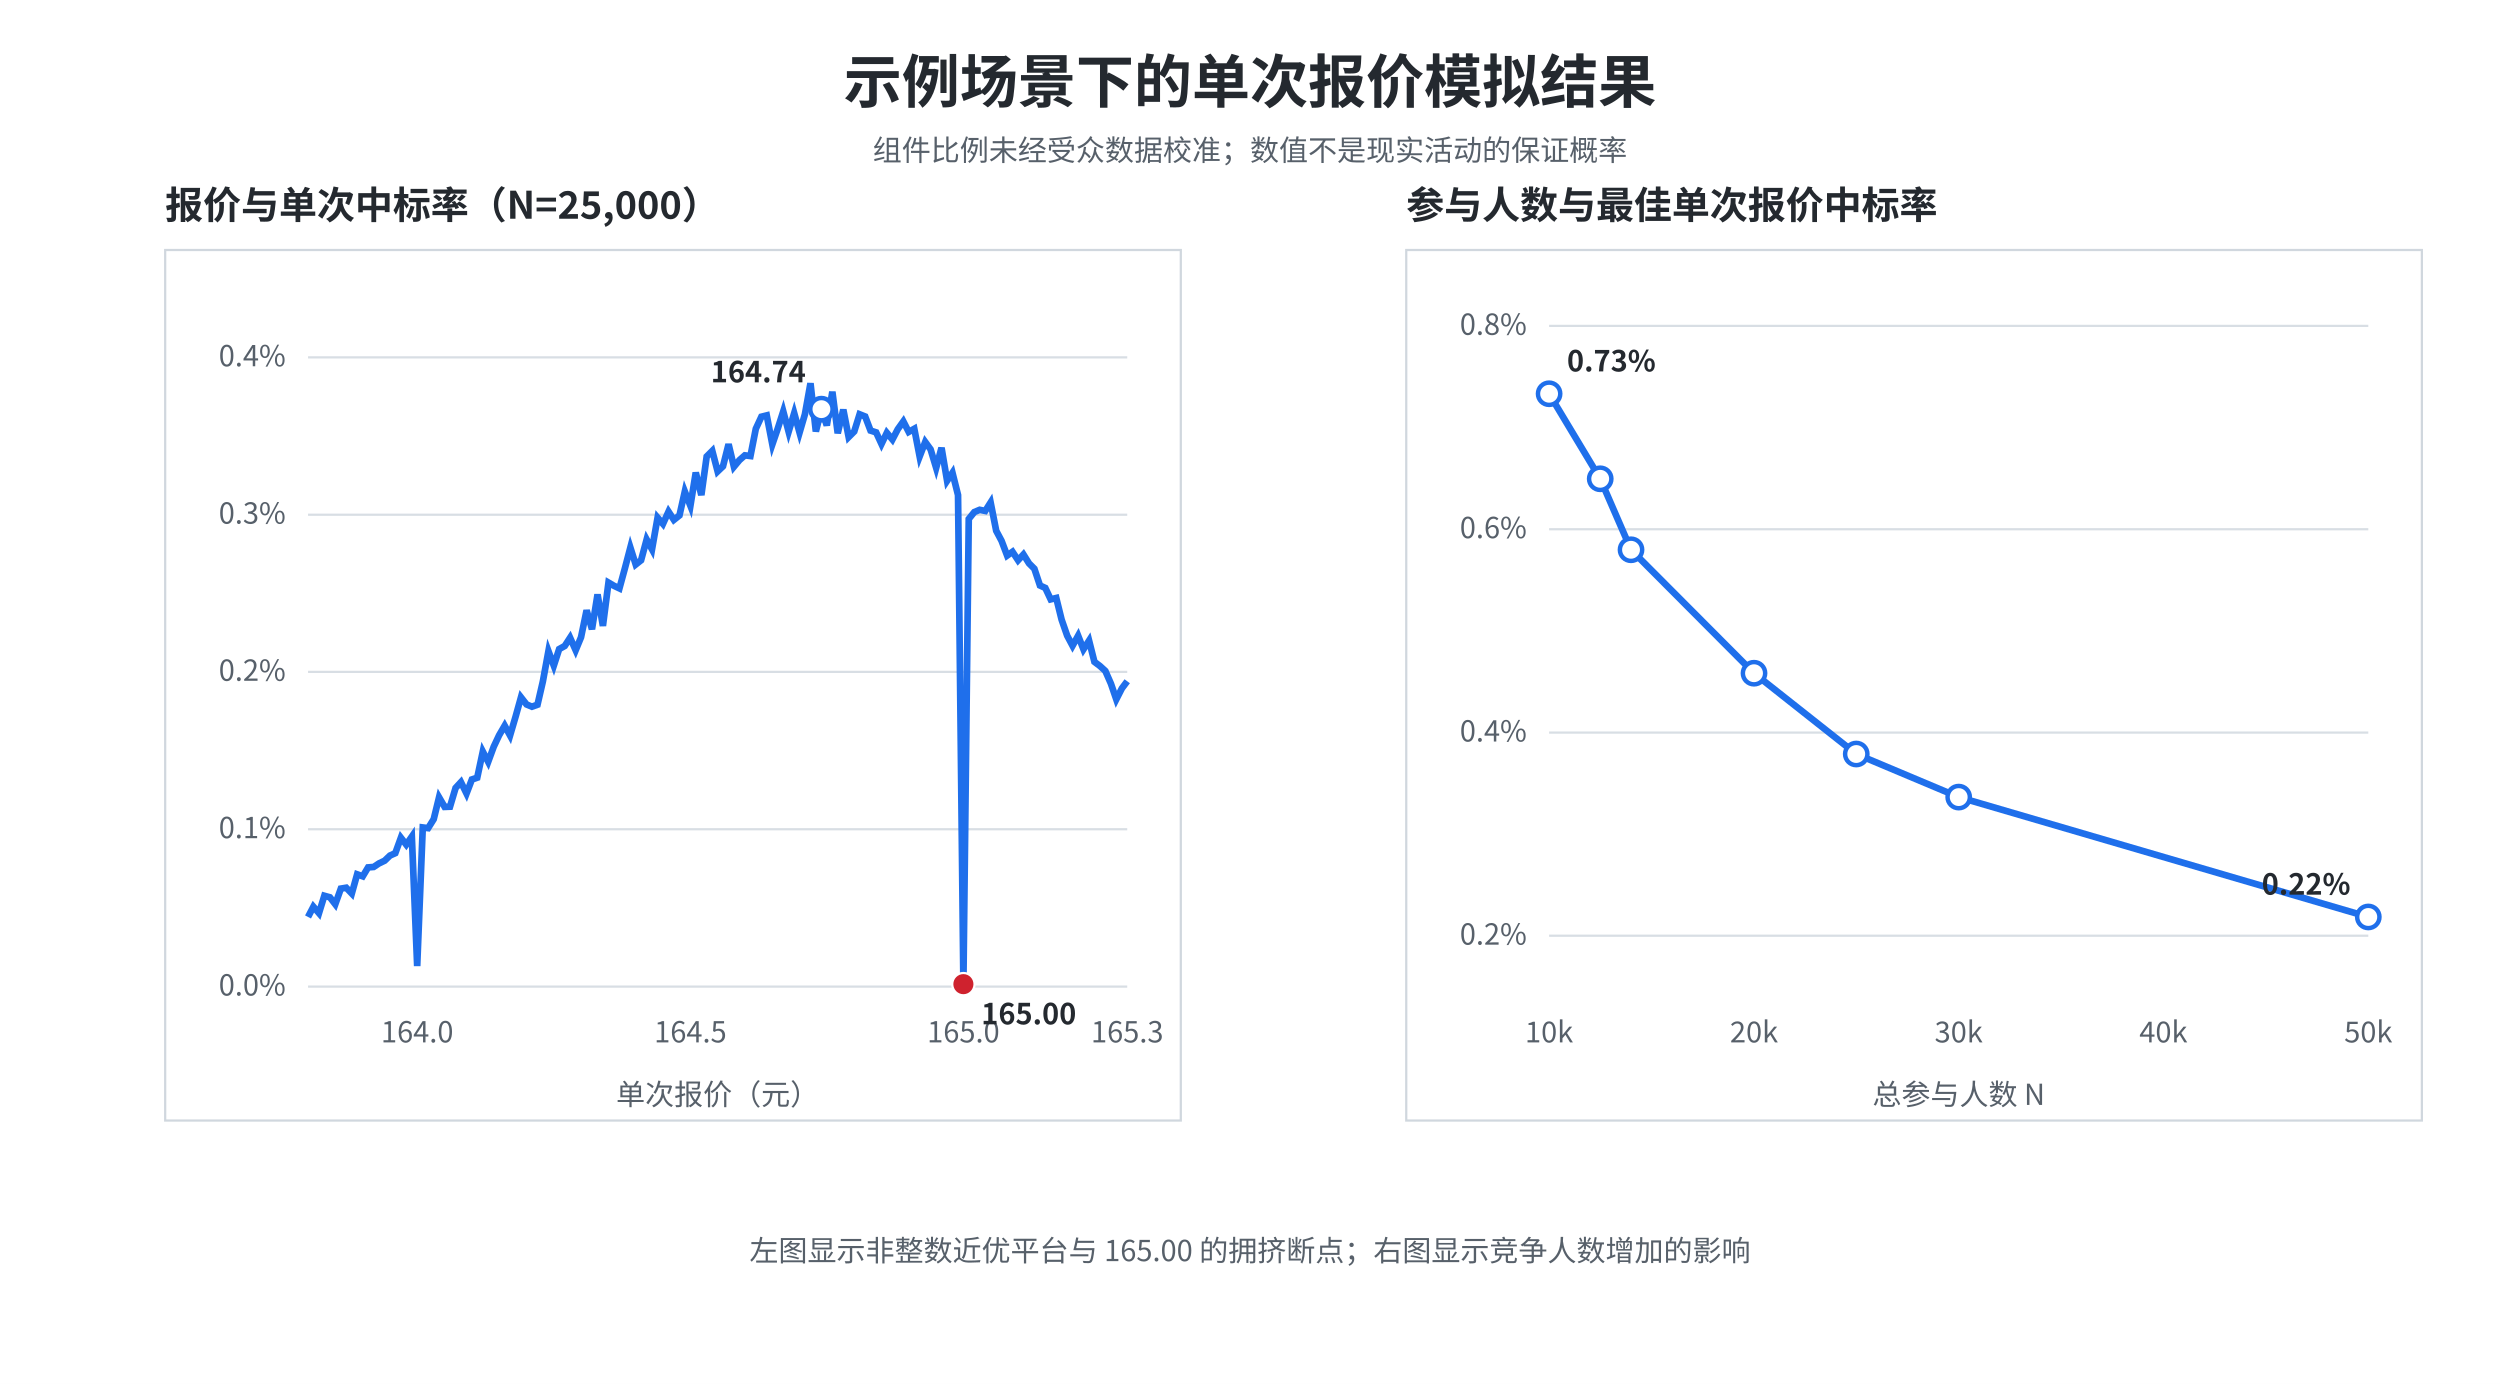
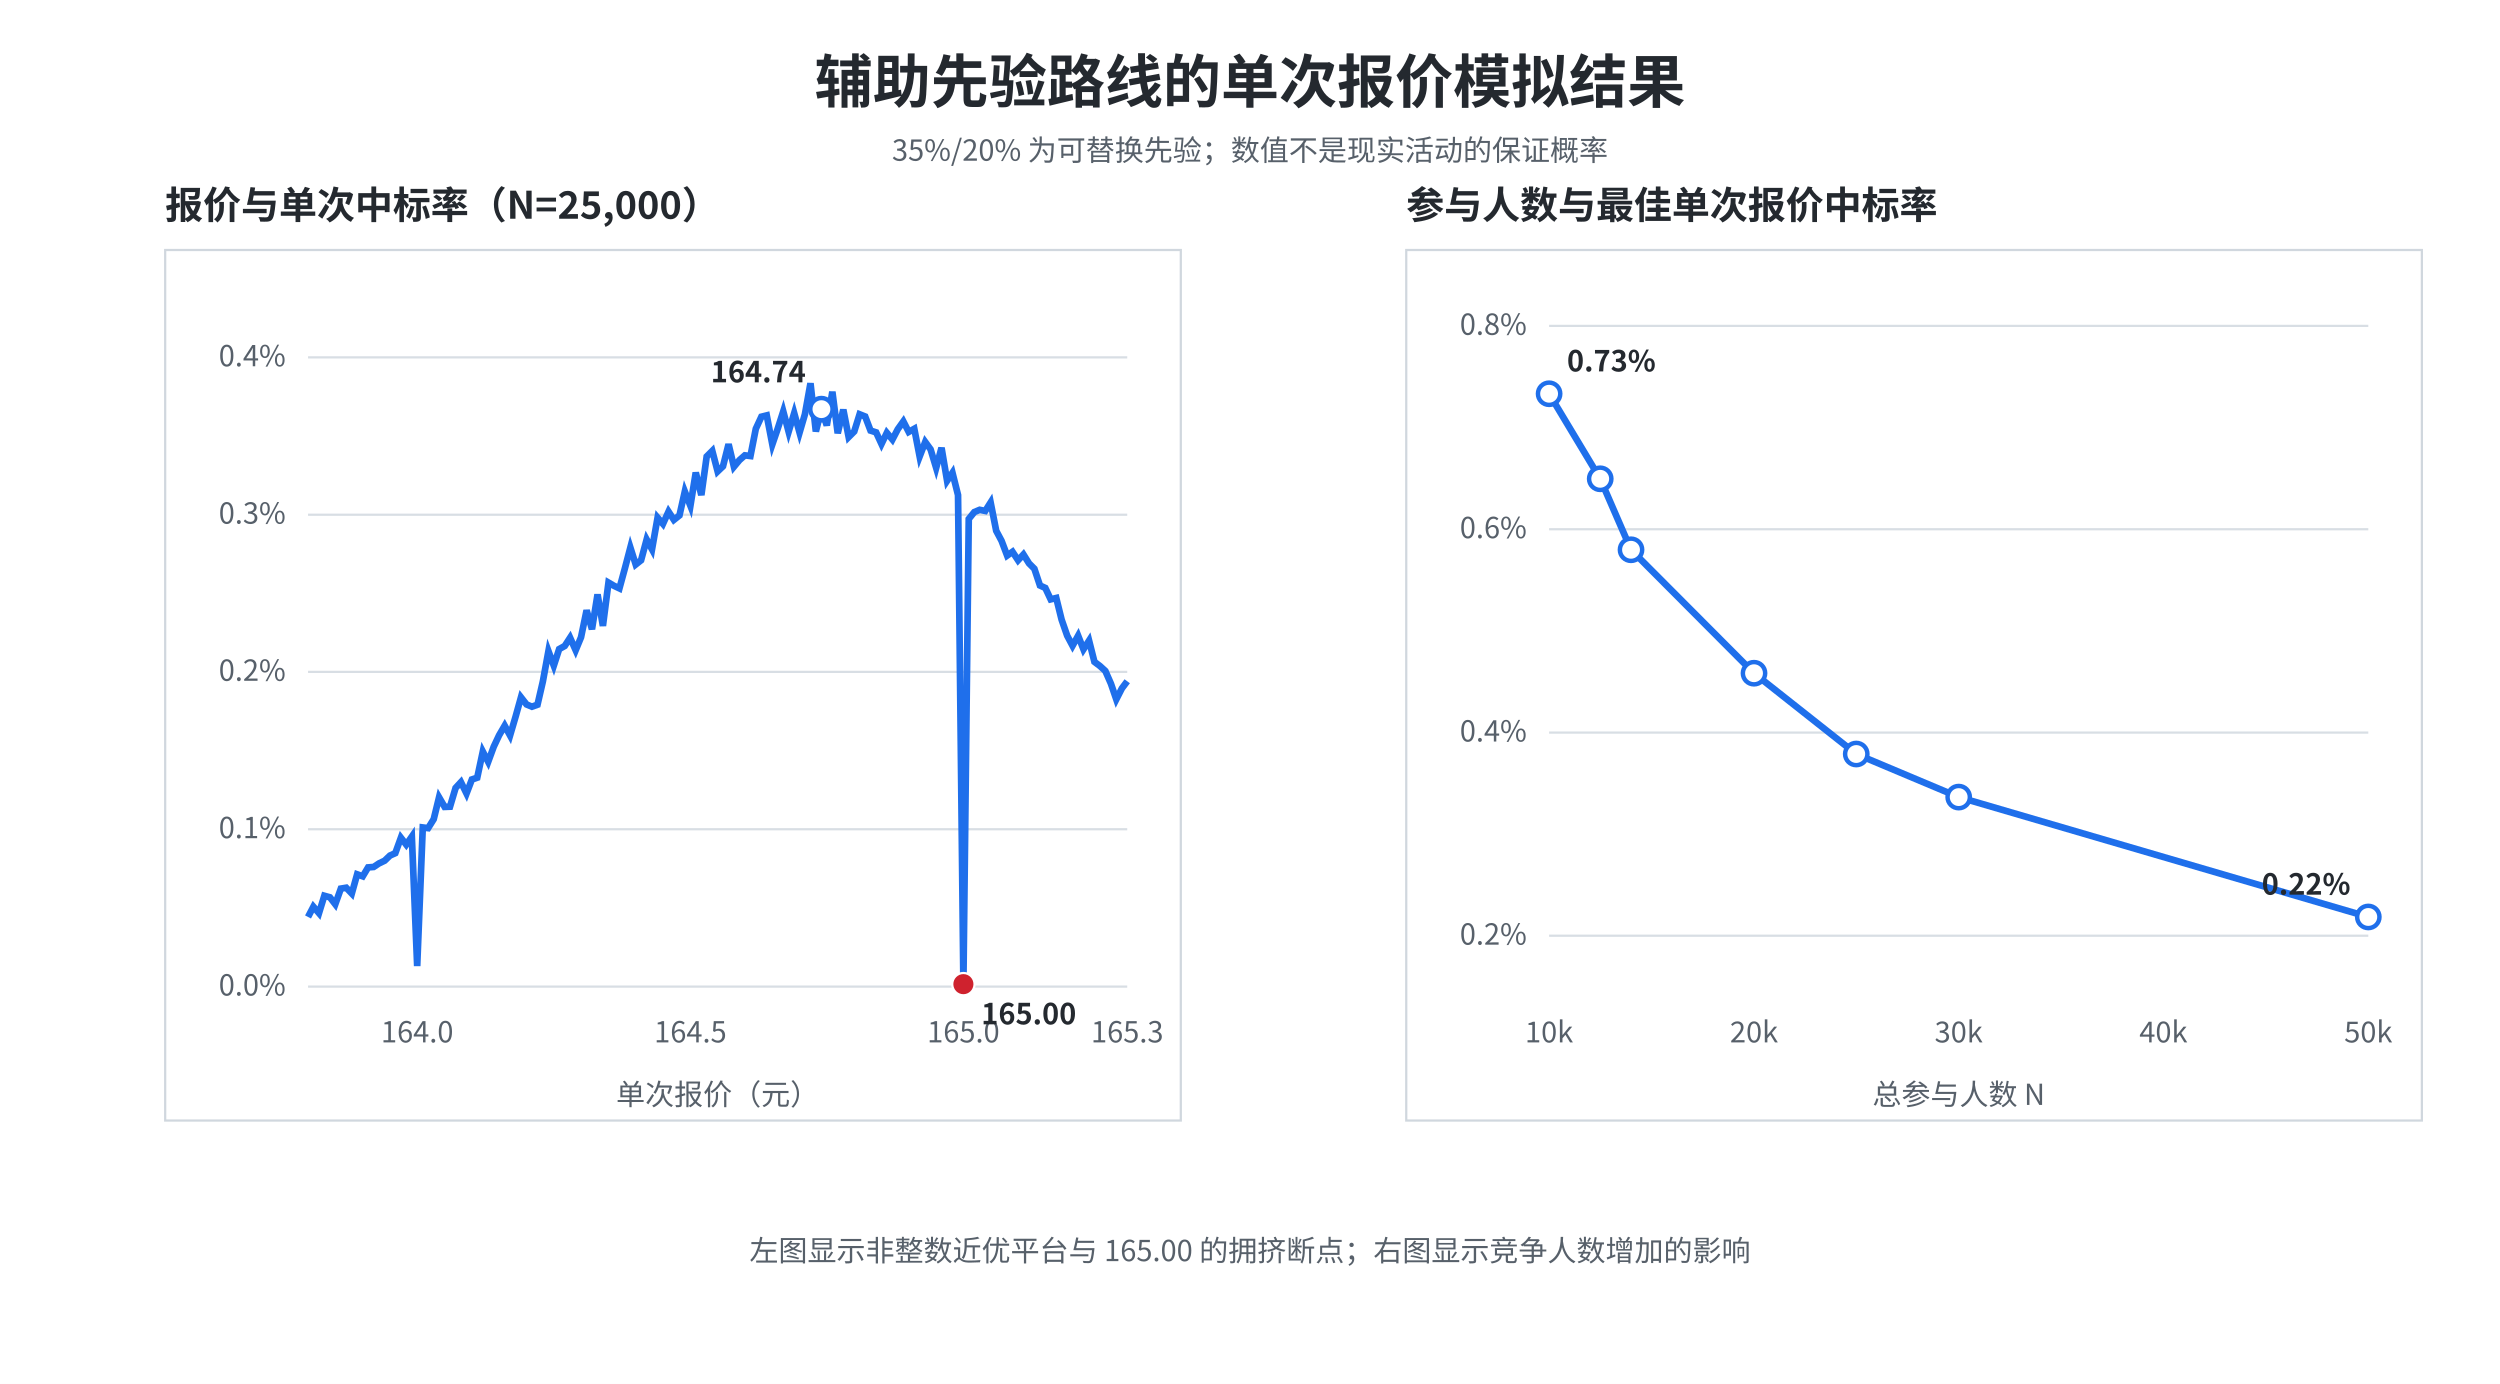
<svg xmlns="http://www.w3.org/2000/svg" width="1120" height="620" viewBox="0 0 1120 620" role="img" aria-labelledby="title desc">
  <style>
text{font-family:-apple-system,BlinkMacSystemFont,"Segoe UI","Noto Sans CJK SC","Microsoft YaHei",sans-serif;fill:#24292f}
.title{font-size:26px;font-weight:600}.subtitle{font-size:17px;font-weight:600}.axis{font-size:13px;fill:#57606a}.value{font-size:13px;font-weight:600}.grid{stroke:#d8dee4;stroke-width:1}.frame{fill:#ffffff;stroke:#d0d7de;stroke-width:1}.line{fill:none;stroke:#1f6feb;stroke-width:3}.point{fill:#ffffff;stroke:#1f6feb;stroke-width:2}.focus{fill:#cf222e;stroke:#ffffff;stroke-width:1}
</style>
  <rect width="1120" height="620" fill="#ffffff" />
-   <text class="title" x="560" y="46" text-anchor="middle">示例场景下的单次报价模拟结果</text>
-   <text class="axis" x="560" y="72" text-anchor="middle">组件比例未经受众数据校准；数值不是现实活动的保证概率</text>
+   <text class="title" x="560" y="46" text-anchor="middle">辅助先验路线的单次报价模拟结果</text>
+   <text class="axis" x="560" y="72" text-anchor="middle">35%/20% 为可替换先验；数值不是现实活动的保证概率</text>
  <text class="subtitle" x="74" y="98">报价与单次中标率（N=25,000）</text>
  <text class="subtitle" x="630" y="98">参与人数与最佳单次报价中标率</text>
  <rect class="frame" x="74" y="112" width="455" height="390" />
  <rect class="frame" x="630" y="112" width="455" height="390" />
  <line class="grid" x1="138" y1="442.0" x2="505" y2="442.0" />
  <text class="axis" x="128" y="446.0" text-anchor="end">0.0%</text>
  <line class="grid" x1="138" y1="371.5" x2="505" y2="371.5" />
  <text class="axis" x="128" y="375.5" text-anchor="end">0.1%</text>
  <line class="grid" x1="138" y1="301.0" x2="505" y2="301.0" />
  <text class="axis" x="128" y="305.0" text-anchor="end">0.2%</text>
  <line class="grid" x1="138" y1="230.6" x2="505" y2="230.6" />
  <text class="axis" x="128" y="234.6" text-anchor="end">0.3%</text>
  <line class="grid" x1="138" y1="160.1" x2="505" y2="160.1" />
  <text class="axis" x="128" y="164.1" text-anchor="end">0.4%</text>
  <text class="axis" x="186.9" y="467" text-anchor="middle">164.0</text>
  <text class="axis" x="309.3" y="467" text-anchor="middle">164.5</text>
  <text class="axis" x="431.6" y="467" text-anchor="middle">165.0</text>
  <text class="axis" x="505.0" y="467" text-anchor="middle">165.3</text>
  <path class="line" d="M 138.0 410.8 L 140.4 406.2 L 142.9 409.1 L 145.3 401.3 L 147.8 402.0 L 150.2 405.1 L 152.7 398.1 L 155.1 397.7 L 157.6 400.3 L 160.0 391.7 L 162.5 392.6 L 164.9 388.6 L 167.4 388.4 L 169.8 386.8 L 172.3 385.6 L 174.7 383.3 L 177.1 382.2 L 179.6 375.3 L 182.0 378.4 L 184.5 374.8 L 186.9 432.8 L 189.4 370.7 L 191.8 371.0 L 194.3 367.0 L 196.7 357.2 L 199.2 361.5 L 201.6 361.4 L 204.1 353.0 L 206.5 350.4 L 209.0 355.5 L 211.4 349.2 L 213.8 348.4 L 216.3 336.7 L 218.7 341.3 L 221.2 334.5 L 223.6 329.4 L 226.1 325.1 L 228.5 329.5 L 231.0 321.0 L 233.4 312.4 L 235.9 315.6 L 238.3 316.6 L 240.8 315.7 L 243.2 305.3 L 245.7 291.7 L 248.1 298.2 L 250.5 290.8 L 253.0 289.4 L 255.4 285.7 L 257.9 291.3 L 260.3 285.5 L 262.8 273.4 L 265.2 281.9 L 267.7 266.3 L 270.1 280.4 L 272.6 261.0 L 275.0 262.4 L 277.5 263.6 L 279.9 254.8 L 282.4 245.3 L 284.8 252.9 L 287.2 251.0 L 289.7 241.7 L 292.1 246.1 L 294.6 231.9 L 297.0 234.7 L 299.5 229.2 L 301.9 232.9 L 304.4 230.9 L 306.8 220.2 L 309.3 226.6 L 311.7 211.7 L 314.2 221.8 L 316.6 204.5 L 319.1 202.0 L 321.5 211.2 L 323.9 208.9 L 326.4 199.0 L 328.8 209.1 L 331.3 206.1 L 333.7 204.0 L 336.2 204.3 L 338.6 192.1 L 341.1 186.7 L 343.5 186.1 L 346.0 199.1 L 348.4 192.1 L 350.9 184.3 L 353.3 193.4 L 355.8 185.1 L 358.2 193.8 L 360.6 185.6 L 363.1 171.7 L 365.5 193.3 L 368.0 183.3 L 370.4 190.6 L 372.9 175.5 L 375.3 194.1 L 377.8 183.5 L 380.2 195.8 L 382.7 193.3 L 385.1 185.6 L 387.6 186.6 L 390.0 192.9 L 392.5 193.7 L 394.9 198.9 L 397.3 193.9 L 399.8 196.9 L 402.2 192.3 L 404.7 188.8 L 407.1 193.5 L 409.6 192.1 L 412.0 204.5 L 414.5 198.0 L 416.9 201.3 L 419.4 209.6 L 421.8 200.6 L 424.3 215.4 L 426.7 211.8 L 429.2 221.8 L 431.6 440.9 L 434.0 232.5 L 436.5 229.4 L 438.9 228.4 L 441.4 228.9 L 443.8 225.1 L 446.3 237.8 L 448.7 242.3 L 451.2 248.9 L 453.6 247.2 L 456.1 251.0 L 458.5 248.4 L 461.0 252.4 L 463.4 254.8 L 465.9 262.3 L 468.3 263.4 L 470.7 268.5 L 473.2 267.9 L 475.6 277.6 L 478.1 284.8 L 480.5 289.3 L 483.0 284.8 L 485.4 290.9 L 487.9 287.0 L 490.3 296.5 L 492.8 298.4 L 495.2 300.6 L 497.7 306.3 L 500.1 313.3 L 502.6 308.4 L 505.0 305.2" />
  <text class="axis" x="321.5" y="495" text-anchor="middle">单次报价（元）</text>
  <circle class="point" cx="368.0" cy="183.3" r="5" />
  <text class="value" x="361.0" y="171.3" text-anchor="end">164.74</text>
  <circle class="focus" cx="431.6" cy="440.9" r="5" />
  <text class="value" x="439.6" y="458.9">165.00</text>
  <line class="grid" x1="694" y1="419.2" x2="1061" y2="419.2" />
  <text class="axis" x="684" y="423.2" text-anchor="end">0.2%</text>
  <line class="grid" x1="694" y1="328.2" x2="1061" y2="328.2" />
  <text class="axis" x="684" y="332.2" text-anchor="end">0.4%</text>
  <line class="grid" x1="694" y1="237.1" x2="1061" y2="237.1" />
  <text class="axis" x="684" y="241.1" text-anchor="end">0.6%</text>
  <line class="grid" x1="694" y1="146.0" x2="1061" y2="146.0" />
  <text class="axis" x="684" y="150.0" text-anchor="end">0.8%</text>
  <text class="axis" x="694.0" y="467" text-anchor="middle">10k</text>
  <text class="axis" x="785.8" y="467" text-anchor="middle">20k</text>
  <text class="axis" x="877.5" y="467" text-anchor="middle">30k</text>
  <text class="axis" x="969.2" y="467" text-anchor="middle">40k</text>
  <text class="axis" x="1061.0" y="467" text-anchor="middle">50k</text>
  <path class="line" d="M 694.0 176.4 L 716.9 214.5 L 730.7 246.3 L 785.8 301.6 L 831.6 337.8 L 877.5 357.1 L 1061.0 410.8" />
  <text class="axis" x="877.5" y="495" text-anchor="middle">总参与人数 N</text>
  <circle class="point" cx="694.0" cy="176.4" r="5" />
  <circle class="point" cx="716.9" cy="214.5" r="5" />
  <circle class="point" cx="730.7" cy="246.3" r="5" />
  <circle class="point" cx="785.8" cy="301.6" r="5" />
  <circle class="point" cx="831.6" cy="337.8" r="5" />
  <circle class="point" cx="877.5" cy="357.1" r="5" />
  <circle class="point" cx="1061.0" cy="410.8" r="5" />
  <text class="value" x="702.0" y="166.4">0.73%</text>
  <text class="value" x="1053.0" y="400.8" text-anchor="end">0.22%</text>
  <text class="axis" x="560" y="565" text-anchor="middle">左图显示非整数近优平台与 165.00 的拥挤断点；右图显示竞争人数增加的影响</text>
</svg>
